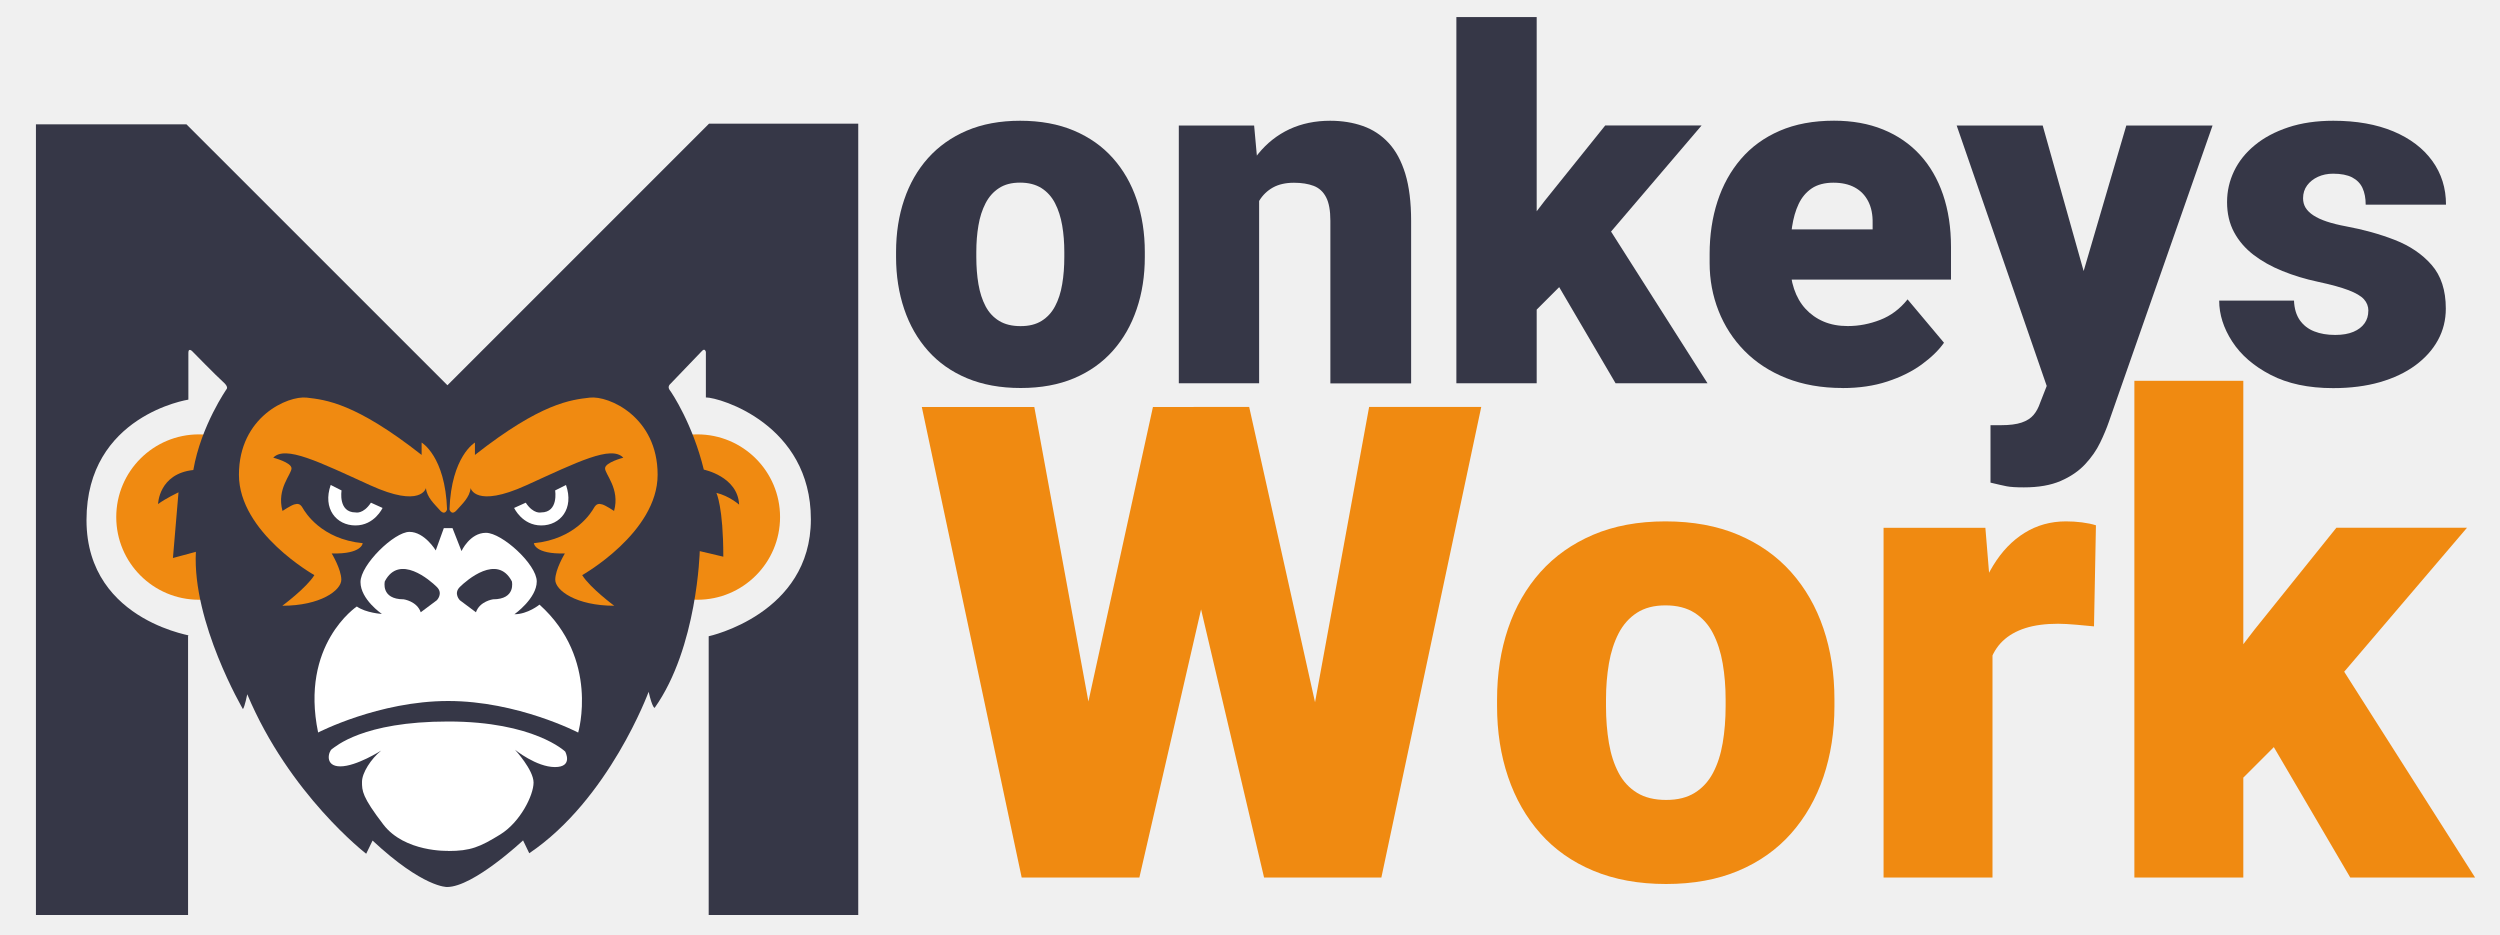
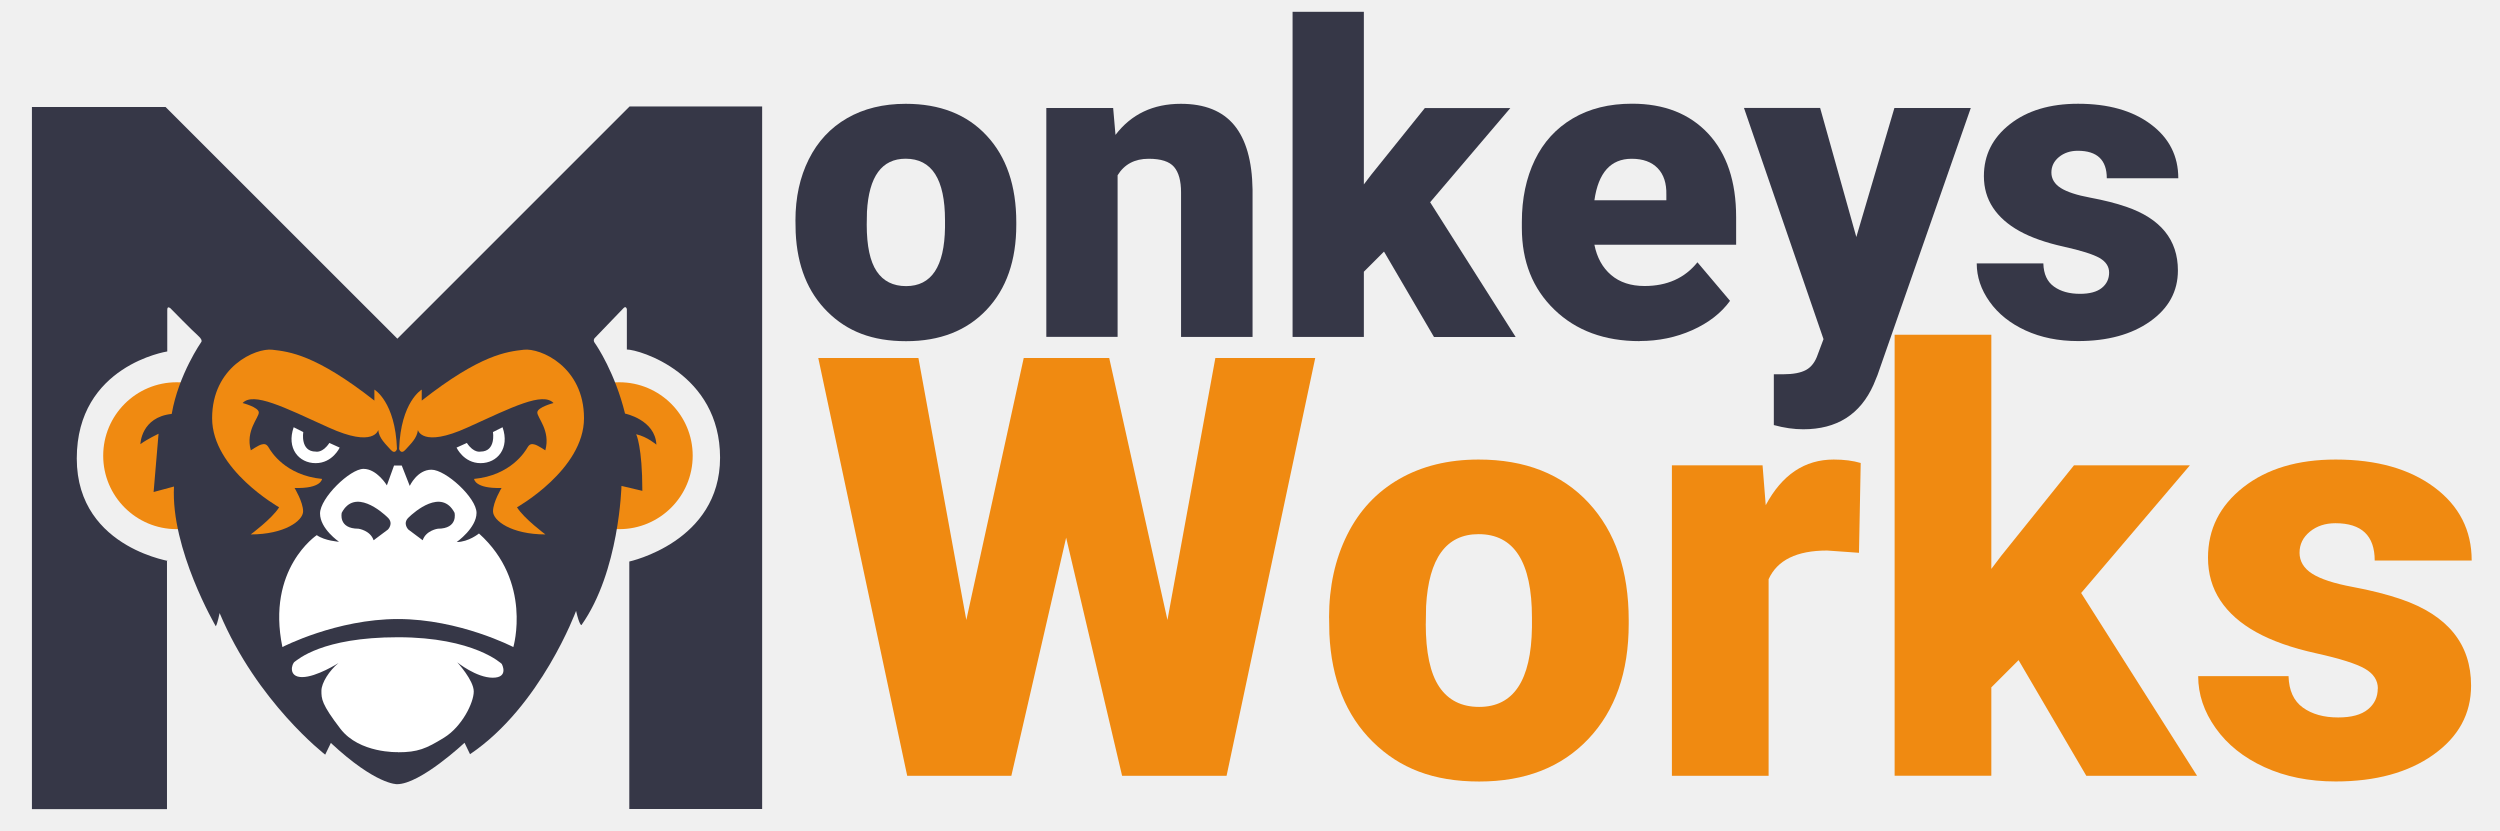
- <svg xmlns="http://www.w3.org/2000/svg" id="Layer_1" version="1.1" viewBox="0 0 400 149.53">
+ <svg xmlns="http://www.w3.org/2000/svg" id="Layer_1" version="1.1" viewBox="0 0 450.34 149.53">
  <defs>
    <style>
      .st0 {
        fill: #363747;
      }

      .st1 {
        fill: #fff;
      }

      .st2 {
        fill: #f08a11;
      }
    </style>
  </defs>
  <g>
-     <circle class="st2" cx="31.83" cy="82.73" r="13.23" />
-     <circle class="st2" cx="111.58" cy="82.73" r="13.23" />
-     <path class="st0" d="M30.94,75.2c-5.55.59-5.65,5.45-5.65,5.45,1.19-.89,3.27-1.88,3.27-1.88l-.89,10.51,3.67-.99c-.59,11.3,7.53,25.17,7.53,25.17.3-.4.69-2.38.69-2.38,6.74,16.06,19.03,25.52,19.03,25.52l1.02-2.11c8.13,7.58,11.92,7.43,11.92,7.43,4.22,0,12.16-7.46,12.16-7.46l.99,2.06c12.78-8.62,19.1-25.83,19.1-25.83.63,2.71.97,2.56.97,2.56,6.84-9.66,7.21-25.07,7.21-25.07l3.77.89c0-7.98-1.11-10.21-1.11-10.21,2.03.47,3.64,1.88,3.64,1.88-.22-4.51-5.65-5.6-5.65-5.6-1.78-7.28-5.08-12.24-5.45-12.72s-.03-.86-.03-.86c0,0,4.77-4.98,5.22-5.44s.59.19.59.19v7.28c2.23,0,16.8,4.31,16.8,19.5s-16.35,18.71-16.35,18.71v44.6h23.93V19.79h-23.88l-41.85,41.85L29.83,19.89H5.75v126.51h24.34v-44.72c2.28.2-16.25-1.68-16.25-18.46s16.3-19.28,16.3-19.28v-7.51c0-.82.59-.26.59-.26,0,0,3.92,4.01,4.94,4.91.7.61.7.95.63,1.11,0,0-4.13,5.88-5.37,13.02Z" />
-     <path class="st1" d="M71.71,136.14s-6.95.25-10.37-4.21-3.42-5.4-3.42-6.84,1.44-3.67,3.07-5c0,0-3.96,2.53-6.54,2.53s-1.88-2.43-1.34-2.77,4.84-4.41,18.6-4.41,18.72,4.81,18.72,4.81c0,0,1.34,2.48-1.64,2.48s-6.39-2.77-6.39-2.77c0,0,2.97,3.22,2.97,5.25s-2.13,6.34-5.35,8.32-4.73,2.63-8.31,2.63Z" />
-     <path class="st1" d="M50.88,117.21s9.74-5.05,20.83-5.05,20.8,5.05,20.8,5.05c0,0,3.47-11.79-6.19-20.47,0,0-1.88,1.54-4.01,1.54,0,0,3.57-2.53,3.57-5.25s-5.55-7.78-8.13-7.78-3.91,2.92-3.91,2.92l-1.44-3.67h-1.39l-1.29,3.57s-1.78-2.97-4.21-2.97-7.83,5.25-7.83,8.03,3.42,5.1,3.42,5.1c0,0-2.53-.15-4.01-1.19,0,0-9.12,6.05-6.19,20.17Z" />
-     <path class="st0" d="M67.31,97.97l2.58-1.93s1.07-1.07,0-2.13-6-5.35-8.32-.89c0,0-.69,2.87,3.02,2.87,0,0,2.13.3,2.73,2.08Z" />
-     <path class="st0" d="M76.16,97.97l-2.58-1.93s-1.07-1.07,0-2.13,6-5.35,8.32-.89c0,0,.69,2.87-3.02,2.87,0,0-2.13.3-2.73,2.08Z" />
-     <path class="st2" d="M45.16,96.93s3.88-2.87,5.14-4.91c0,0-12.07-6.79-12.07-16.06s7.83-12.69,10.85-12.34,7.78.84,18.38,9.17v-1.98s3.78,2.18,4.07,10.7c0,0-.3,1.09-1.17.1s-2.06-2.03-2.21-3.52c0,0-.74,3.27-8.92-.45-8.18-3.72-13.58-6.44-15.51-4.41,0,0,2.87.74,2.92,1.68s-2.43,3.27-1.44,6.84c0,0,1.34-.89,1.88-1.04s.94-.15,1.34.55,2.97,5,9.61,5.65c0,0-.1,1.78-4.96,1.64,0,0,1.54,2.53,1.54,4.21s-3.32,4.16-9.46,4.16Z" />
-     <path class="st2" d="M98.29,96.93s-3.88-2.87-5.14-4.91c0,0,12.07-6.79,12.07-16.06s-7.83-12.69-10.85-12.34-7.78.84-18.38,9.17v-1.98s-3.78,2.18-4.07,10.7c0,0,.3,1.09,1.17.1s2.06-2.03,2.21-3.52c0,0,.74,3.27,8.92-.45s13.58-6.44,15.51-4.41c0,0-2.87.74-2.92,1.68s2.43,3.27,1.44,6.84c0,0-1.34-.89-1.88-1.04s-.94-.15-1.34.55-2.97,5-9.61,5.65c0,0,.1,1.78,4.96,1.64,0,0-1.54,2.53-1.54,4.21s3.32,4.16,9.46,4.16Z" />
-     <path class="st1" d="M52.92,77.6l1.73.87s-.59,3.52,2.25,3.52c0,0,1.21.32,2.45-1.56l1.86.84s-1.29,2.8-4.34,2.8-5.28-2.68-3.96-6.47Z" />
-     <path class="st1" d="M90.55,77.6l-1.73.87s.59,3.52-2.25,3.52c0,0-1.21.32-2.45-1.56l-1.86.84s1.29,2.8,4.34,2.8c3.05,0,5.28-2.68,3.96-6.47Z" />
+     <circle class="st2" cx="31.82" cy="82.09" r="13.23" />
+     <circle class="st2" cx="111.55" cy="82.09" r="13.23" />
+     <path class="st0" d="M30.94,74.56c-5.55.59-5.65,5.45-5.65,5.45,1.19-.89,3.27-1.88,3.27-1.88l-.89,10.5,3.67-.99c-.59,11.29,7.53,25.17,7.53,25.17.3-.4.69-2.38.69-2.38,6.74,16.05,19.02,25.51,19.02,25.51l1.02-2.11c8.12,7.58,11.92,7.43,11.92,7.43,4.21,0,12.16-7.46,12.16-7.46l.99,2.06c12.78-8.62,19.1-25.82,19.1-25.82.63,2.71.97,2.56.97,2.56,6.84-9.66,7.21-25.07,7.21-25.07l3.76.89c0-7.98-1.11-10.2-1.11-10.2,2.03.47,3.64,1.88,3.64,1.88-.22-4.51-5.65-5.6-5.65-5.6-1.78-7.28-5.08-12.23-5.45-12.72s-.03-.86-.03-.86c0,0,4.77-4.98,5.22-5.43s.59.19.59.19v7.28c2.23,0,16.79,4.31,16.79,19.49s-16.35,18.7-16.35,18.7v44.58h23.93V19.18h-23.88l-41.83,41.83L29.83,19.28H5.75v126.47h24.33v-44.7c2.28.2-16.25-1.68-16.25-18.46s16.3-19.28,16.3-19.28v-7.5c0-.82.59-.26.59-.26,0,0,3.92,4.01,4.94,4.9.7.61.7.95.63,1.11,0,0-4.13,5.88-5.36,13.01Z" />
+     <path class="st1" d="M71.69,135.49s-6.95.25-10.37-4.21-3.42-5.4-3.42-6.84,1.44-3.67,3.07-5c0,0-3.96,2.53-6.54,2.53s-1.88-2.43-1.34-2.77,4.84-4.41,18.59-4.41,18.71,4.81,18.71,4.81c0,0,1.34,2.48-1.63,2.48s-6.39-2.77-6.39-2.77c0,0,2.97,3.22,2.97,5.25s-2.13,6.34-5.35,8.32c-3.22,1.98-4.72,2.63-8.31,2.63Z" />
+     <path class="st1" d="M50.86,116.56s9.74-5.05,20.82-5.05,20.79,5.05,20.79,5.05c0,0,3.47-11.79-6.19-20.46,0,0-1.88,1.54-4.01,1.54,0,0,3.57-2.53,3.57-5.25s-5.55-7.78-8.12-7.78-3.91,2.92-3.91,2.92l-1.44-3.67h-1.39l-1.29,3.57s-1.78-2.97-4.21-2.97-7.83,5.25-7.83,8.03,3.42,5.1,3.42,5.1c0,0-2.53-.15-4.01-1.19,0,0-9.11,6.04-6.19,20.16Z" />
+     <path class="st0" d="M67.3,97.32l2.58-1.93s1.07-1.07,0-2.13-5.99-5.35-8.32-.89c0,0-.69,2.87,3.02,2.87,0,0,2.13.3,2.72,2.08Z" />
+     <path class="st0" d="M76.14,97.32l-2.58-1.93s-1.07-1.07,0-2.13,5.99-5.35,8.32-.89c0,0,.69,2.87-3.02,2.87,0,0-2.13.3-2.72,2.08Z" />
+     <path class="st2" d="M45.15,96.28s3.88-2.87,5.13-4.9c0,0-12.07-6.79-12.07-16.05s7.83-12.68,10.85-12.33,7.78.84,18.38,9.16v-1.98s3.78,2.18,4.07,10.7c0,0-.3,1.09-1.17.1s-2.06-2.03-2.21-3.52c0,0-.74,3.27-8.92-.45-8.17-3.72-13.57-6.44-15.51-4.41,0,0,2.87.74,2.92,1.68s-2.43,3.27-1.44,6.84c0,0,1.34-.89,1.88-1.04s.94-.15,1.34.54,2.97,5,9.61,5.65c0,0-.1,1.78-4.95,1.63,0,0,1.54,2.53,1.54,4.21s-3.32,4.16-9.46,4.16Z" />
+     <path class="st2" d="M98.26,96.28s-3.88-2.87-5.13-4.9c0,0,12.07-6.79,12.07-16.05s-7.83-12.68-10.85-12.33-7.78.84-18.38,9.16v-1.98s-3.78,2.18-4.07,10.7c0,0,.3,1.09,1.17.1s2.06-2.03,2.21-3.52c0,0,.74,3.27,8.92-.45,8.17-3.72,13.57-6.44,15.51-4.41,0,0-2.87.74-2.92,1.68s2.43,3.27,1.44,6.84c0,0-1.34-.89-1.88-1.04s-.94-.15-1.34.54-2.97,5-9.61,5.65c0,0,.1,1.78,4.95,1.63,0,0-1.54,2.53-1.54,4.21s3.32,4.16,9.46,4.16Z" />
+     <path class="st1" d="M52.9,76.96l1.73.87s-.59,3.52,2.25,3.52c0,0,1.21.32,2.45-1.56l1.86.84s-1.29,2.8-4.33,2.8-5.28-2.68-3.96-6.46Z" />
+     <path class="st1" d="M90.53,76.96l-1.73.87s.59,3.52-2.25,3.52c0,0-1.21.32-2.45-1.56l-1.86.84s1.29,2.8,4.33,2.8,5.28-2.68,3.96-6.46Z" />
  </g>
  <g>
-     <path class="st2" d="M165.49,65.12l12.67,68.98-3.26,6.31h-11.43l-15.98-75.29h17.99ZM169.47,133.58l15-68.46h8.95l4.86,5.84-15.98,69.44h-9.88l-2.95-6.83ZM199.87,65.12l15.36,68.87-3.1,6.41h-9.88l-16.34-69.55,5.07-5.74h8.89ZM206.49,133.73l12.57-68.62h17.94l-15.98,75.29h-11.38l-3.15-6.67Z" />
-     <path class="st2" d="M239.53,113v-1.09c0-4.1.59-7.88,1.76-11.35,1.17-3.46,2.9-6.47,5.17-9.02,2.28-2.55,5.08-4.54,8.43-5.97,3.34-1.43,7.2-2.15,11.58-2.15s8.3.72,11.66,2.15c3.36,1.43,6.18,3.42,8.45,5.97,2.27,2.55,4,5.56,5.17,9.02,1.17,3.46,1.76,7.25,1.76,11.35v1.09c0,4.07-.59,7.83-1.76,11.3-1.17,3.46-2.9,6.48-5.17,9.05-2.28,2.57-5.09,4.56-8.43,5.97-3.34,1.41-7.21,2.12-11.58,2.12s-8.26-.71-11.63-2.12c-3.38-1.41-6.21-3.4-8.48-5.97-2.27-2.57-4-5.58-5.17-9.05-1.17-3.46-1.76-7.23-1.76-11.3ZM256.96,111.91v1.09c0,2.1.16,4.07.47,5.89.31,1.83.83,3.42,1.55,4.78.72,1.36,1.71,2.42,2.95,3.18,1.24.76,2.79,1.14,4.65,1.14s3.35-.38,4.58-1.14c1.22-.76,2.2-1.82,2.92-3.18.72-1.36,1.24-2.96,1.55-4.78.31-1.83.47-3.79.47-5.89v-1.09c0-2.03-.16-3.96-.47-5.77-.31-1.81-.83-3.41-1.55-4.81-.72-1.4-1.71-2.49-2.95-3.28s-2.79-1.19-4.65-1.19-3.35.4-4.58,1.19c-1.22.79-2.2,1.89-2.92,3.28-.72,1.4-1.24,3-1.55,4.81-.31,1.81-.47,3.73-.47,5.77Z" />
-     <path class="st2" d="M318.8,98.31v42.09h-17.43v-55.95h16.29l1.14,13.86ZM335.35,84.04l-.31,16.18c-.69-.07-1.62-.16-2.79-.26s-2.15-.16-2.95-.16c-2.03,0-3.78.23-5.25.7-1.47.47-2.67,1.16-3.62,2.07-.95.91-1.64,2.06-2.07,3.44-.43,1.38-.63,2.98-.59,4.81l-3.15-2.07c0-3.76.37-7.18,1.11-10.26.74-3.08,1.8-5.76,3.18-8.01,1.38-2.26,3.05-4,5.02-5.22,1.96-1.22,4.17-1.84,6.62-1.84.86,0,1.71.05,2.56.16s1.59.26,2.25.47Z" />
-     <path class="st2" d="M358.93,60.93v79.47h-17.43V60.93h17.43ZM394.71,84.45l-24.3,28.49-12.72,12.72-7.6-11.07,10.6-13.81,13.13-16.34h20.89ZM376.04,140.4l-14.94-25.49,12.88-9.15,22.03,34.64h-19.96Z" />
+     <path class="st2" d="M210.3,111.68l8.63-47.19h17.99l-15.97,75.26h-18.82l-10.08-42.9-9.87,42.9h-18.76l-16.02-75.26h18.04l8.63,47.19,10.34-47.19h15.4l10.49,47.19Z" />
+     <path class="st2" d="M239.41,111.26c0-5.58,1.09-10.55,3.26-14.91,2.17-4.36,5.29-7.71,9.36-10.05,4.07-2.34,8.84-3.52,14.32-3.52,8.37,0,14.97,2.59,19.8,7.78,4.82,5.19,7.24,12.24,7.24,21.17v.62c0,8.72-2.42,15.64-7.26,20.75-4.84,5.12-11.4,7.68-19.67,7.68s-14.35-2.39-19.18-7.16c-4.83-4.77-7.43-11.24-7.81-19.41l-.05-2.95ZM256.83,112.35c0,5.17.81,8.96,2.43,11.37,1.62,2.41,4.01,3.62,7.19,3.62,6.2,0,9.37-4.77,9.51-14.32v-1.76c0-10.03-3.21-15.04-9.61-15.04-5.82,0-8.98,4.32-9.46,12.97l-.05,3.15Z" />
+     <path class="st2" d="M334.88,99.58l-5.74-.41c-5.48,0-8.99,1.72-10.55,5.17v35.41h-17.42v-55.93h16.33l.57,7.18c2.93-5.48,7.01-8.22,12.25-8.22,1.86,0,3.48.21,4.86.62l-.31,16.18Z" />
+     <path class="st2" d="M363.62,118.91l-4.91,4.91v15.92h-17.42V60.3h17.42v42.18l1.76-2.33,13.13-16.33h20.88l-19.59,23,20.88,32.93h-19.95l-12.2-20.83Z" />
+     <path class="st2" d="M428.34,124.03c0-1.48-.78-2.67-2.33-3.57-1.55-.9-4.5-1.83-8.84-2.79-4.34-.96-7.93-2.23-10.75-3.8-2.83-1.57-4.98-3.47-6.46-5.71-1.48-2.24-2.22-4.81-2.22-7.7,0-5.13,2.12-9.36,6.36-12.69,4.24-3.33,9.79-4.99,16.64-4.99,7.37,0,13.3,1.67,17.78,5.01,4.48,3.34,6.72,7.74,6.72,13.18h-17.47c0-4.48-2.36-6.72-7.08-6.72-1.83,0-3.36.51-4.6,1.52-1.24,1.02-1.86,2.28-1.86,3.8s.76,2.81,2.27,3.77c1.52.97,3.94,1.76,7.26,2.38,3.33.62,6.25,1.36,8.76,2.22,8.41,2.89,12.61,8.08,12.61,15.56,0,5.1-2.27,9.25-6.8,12.46-4.53,3.21-10.4,4.81-17.6,4.81-4.79,0-9.06-.86-12.82-2.58-3.76-1.72-6.69-4.07-8.79-7.03-2.1-2.96-3.15-6.08-3.15-9.36h16.28c.07,2.58.93,4.47,2.58,5.66,1.65,1.19,3.77,1.78,6.36,1.78,2.38,0,4.16-.48,5.35-1.45,1.19-.96,1.78-2.22,1.78-3.77Z" />
  </g>
  <g>
-     <path class="st0" d="M143.37,41.12v-.8c0-3.02.43-5.81,1.3-8.37.86-2.55,2.13-4.77,3.81-6.65,1.68-1.88,3.75-3.35,6.21-4.4,2.46-1.05,5.31-1.58,8.54-1.58s6.12.53,8.6,1.58c2.48,1.05,4.56,2.52,6.23,4.4,1.68,1.88,2.95,4.1,3.81,6.65.86,2.55,1.3,5.34,1.3,8.37v.8c0,3-.43,5.78-1.3,8.33-.86,2.55-2.13,4.78-3.81,6.67-1.68,1.89-3.75,3.36-6.21,4.4-2.47,1.04-5.31,1.56-8.54,1.56s-6.09-.52-8.58-1.56c-2.49-1.04-4.57-2.51-6.25-4.4-1.68-1.89-2.95-4.12-3.81-6.67-.86-2.55-1.3-5.33-1.3-8.33ZM156.21,40.32v.8c0,1.55.11,3,.34,4.35.23,1.35.61,2.52,1.14,3.53.53,1,1.26,1.79,2.17,2.34.91.56,2.06.84,3.43.84s2.47-.28,3.37-.84c.9-.56,1.62-1.34,2.15-2.34.53-1,.92-2.18,1.14-3.53.23-1.35.34-2.79.34-4.35v-.8c0-1.5-.11-2.92-.34-4.25-.23-1.33-.61-2.52-1.14-3.55s-1.26-1.84-2.17-2.42c-.92-.58-2.06-.88-3.43-.88s-2.47.29-3.37.88c-.9.58-1.62,1.39-2.15,2.42s-.92,2.21-1.14,3.55c-.23,1.33-.34,2.75-.34,4.25Z" />
-     <path class="st0" d="M201.46,28.88v32.44h-12.85V20.08h12.05l.8,8.81ZM199.94,39.29l-3.01.08c0-3.15.38-5.97,1.14-8.44.76-2.48,1.84-4.58,3.24-6.31,1.4-1.73,3.07-3.04,5.01-3.95,1.94-.9,4.11-1.35,6.5-1.35,1.91,0,3.65.28,5.24.84s2.96,1.46,4.12,2.71c1.16,1.25,2.04,2.89,2.67,4.94.62,2.05.93,4.57.93,7.57v25.96h-12.92v-26c0-1.65-.23-2.92-.69-3.79-.46-.88-1.12-1.48-1.98-1.81-.87-.33-1.92-.5-3.16-.5-1.32,0-2.44.25-3.36.76-.91.51-1.64,1.21-2.19,2.12-.55.9-.94,1.96-1.18,3.18s-.36,2.55-.36,4Z" />
-     <path class="st0" d="M245.87,2.73v58.59h-12.85V2.73h12.85ZM272.25,20.08l-17.92,21-9.38,9.38-5.6-8.16,7.81-10.18,9.68-12.05h15.4ZM258.49,61.32l-11.02-18.79,9.49-6.75,16.24,25.54h-14.71Z" />
-     <path class="st0" d="M294.81,62.08c-3.35,0-6.35-.53-9-1.58-2.64-1.05-4.87-2.51-6.69-4.36-1.82-1.85-3.2-3.99-4.15-6.4-.95-2.41-1.43-4.97-1.43-7.66v-1.45c0-3.02.42-5.83,1.26-8.41.84-2.58,2.08-4.83,3.74-6.77,1.65-1.93,3.72-3.44,6.21-4.52,2.49-1.08,5.39-1.62,8.69-1.62,2.92,0,5.54.47,7.85,1.41,2.31.94,4.28,2.29,5.89,4.04,1.61,1.75,2.85,3.88,3.7,6.37.85,2.49,1.28,5.29,1.28,8.39v5.22h-33.7v-8.04h21.16v-.99c.03-1.37-.21-2.54-.71-3.51-.5-.97-1.21-1.7-2.15-2.21-.94-.51-2.08-.76-3.43-.76s-2.55.3-3.45.91c-.9.61-1.6,1.44-2.1,2.5-.5,1.05-.84,2.27-1.05,3.64-.2,1.37-.31,2.82-.31,4.35v1.45c0,1.52.21,2.91.63,4.15.42,1.25,1.03,2.31,1.83,3.18s1.77,1.56,2.9,2.04c1.13.48,2.42.72,3.87.72,1.75,0,3.48-.33,5.18-.99,1.7-.66,3.16-1.75,4.38-3.28l5.83,6.94c-.84,1.19-2.03,2.35-3.56,3.47-1.54,1.12-3.37,2.03-5.51,2.73-2.13.7-4.52,1.05-7.17,1.05Z" />
-     <path class="st0" d="M326.83,20.08l8.12,28.86,1.41,13.61h-8.61l-14.68-42.46h13.76ZM329.54,56.48l10.67-36.4h13.8l-16.58,47.38c-.36,1.04-.83,2.17-1.41,3.37-.58,1.21-1.39,2.36-2.4,3.45-1.02,1.09-2.32,1.98-3.91,2.67-1.59.69-3.55,1.03-5.89,1.03-1.25,0-2.15-.06-2.73-.17-.57-.11-1.44-.31-2.61-.59v-9.19h1.68c1.37,0,2.47-.14,3.3-.42.83-.28,1.46-.69,1.91-1.22s.79-1.18,1.05-1.94l3.12-7.97Z" />
-     <path class="st0" d="M378.94,49.73c0-.71-.24-1.33-.71-1.85-.47-.52-1.29-1-2.46-1.45-1.17-.44-2.81-.9-4.92-1.35-2.01-.43-3.89-1-5.66-1.72-1.77-.71-3.31-1.58-4.63-2.59-1.32-1.02-2.36-2.22-3.11-3.62-.75-1.4-1.12-3-1.12-4.8s.38-3.41,1.12-4.97c.75-1.56,1.85-2.95,3.32-4.15,1.46-1.21,3.25-2.16,5.36-2.86,2.11-.7,4.51-1.05,7.2-1.05,3.71,0,6.91.57,9.61,1.7,2.69,1.13,4.77,2.71,6.23,4.73,1.46,2.02,2.19,4.35,2.19,7h-12.85c0-1.04-.17-1.93-.51-2.67-.34-.74-.9-1.3-1.66-1.7-.76-.39-1.78-.59-3.05-.59-.89,0-1.7.17-2.42.5-.72.33-1.3.79-1.73,1.37-.43.58-.65,1.27-.65,2.06,0,.56.13,1.06.4,1.51.27.44.68.85,1.24,1.22.56.37,1.27.7,2.13.99.86.29,1.91.55,3.13.78,2.77.51,5.36,1.23,7.78,2.17,2.41.94,4.38,2.27,5.89,4,1.51,1.73,2.27,4.05,2.27,6.98,0,1.83-.42,3.51-1.26,5.05-.84,1.54-2.05,2.88-3.62,4.04-1.58,1.16-3.47,2.05-5.68,2.69-2.21.63-4.7.95-7.47.95-3.94,0-7.27-.71-9.99-2.12-2.72-1.41-4.77-3.19-6.16-5.34-1.39-2.15-2.08-4.33-2.08-6.54h11.97c.05,1.27.36,2.31.93,3.13.57.81,1.34,1.41,2.31,1.79.96.38,2.08.57,3.35.57,1.17,0,2.14-.17,2.92-.5.77-.33,1.37-.78,1.77-1.35.41-.57.61-1.24.61-2Z" />
+     <path class="st0" d="M143.29,39.69c0-4.12.8-7.78,2.4-10.99,1.6-3.21,3.9-5.68,6.9-7.41,3-1.73,6.52-2.59,10.56-2.59,6.17,0,11.04,1.91,14.59,5.74,3.56,3.82,5.33,9.03,5.33,15.6v.46c0,6.43-1.78,11.53-5.35,15.3-3.57,3.77-8.4,5.66-14.5,5.66s-10.58-1.76-14.14-5.28c-3.56-3.52-5.48-8.29-5.75-14.31l-.04-2.17ZM156.13,40.49c0,3.81.6,6.61,1.79,8.38,1.19,1.78,2.96,2.67,5.3,2.67,4.57,0,6.91-3.52,7.01-10.56v-1.3c0-7.39-2.36-11.09-7.09-11.09-4.29,0-6.62,3.19-6.97,9.56l-.04,2.32Z" />
+     <path class="st0" d="M200.52,19.46l.42,4.84c2.84-3.73,6.77-5.6,11.77-5.6,4.29,0,7.5,1.28,9.62,3.85,2.12,2.57,3.22,6.43,3.3,11.58v26.56h-12.88v-26.03c0-2.08-.42-3.61-1.26-4.59-.84-.98-2.36-1.47-4.57-1.47-2.52,0-4.38.99-5.6,2.97v29.11h-12.84V19.46h12.04Z" />
+     <path class="st0" d="M249.3,45.33l-3.62,3.62v11.74h-12.84V2.12h12.84v31.1l1.3-1.71,9.68-12.04h15.4l-14.44,16.96,15.4,24.27h-14.71l-8.99-15.36Z" />
+     <path class="st0" d="M295.37,61.45c-6.33,0-11.45-1.89-15.36-5.66-3.91-3.77-5.87-8.68-5.87-14.73v-1.07c0-4.22.78-7.94,2.34-11.17,1.56-3.23,3.84-5.72,6.84-7.49,3-1.77,6.55-2.65,10.67-2.65,5.79,0,10.36,1.8,13.72,5.39,3.35,3.6,5.03,8.61,5.03,15.03v4.99h-25.53c.46,2.31,1.46,4.13,3.01,5.45,1.55,1.32,3.56,1.98,6.02,1.98,4.06,0,7.24-1.42,9.53-4.27l5.87,6.94c-1.6,2.21-3.87,3.97-6.8,5.28-2.93,1.31-6.09,1.96-9.47,1.96ZM293.92,28.6c-3.76,0-6,2.49-6.71,7.47h12.96v-.99c.05-2.06-.47-3.65-1.56-4.78-1.09-1.13-2.65-1.7-4.69-1.7Z" />
+     <path class="st0" d="M334.39,42.7l6.86-23.25h13.76l-16.81,48.13-.72,1.75c-2.39,5.34-6.61,8-12.65,8-1.68,0-3.44-.25-5.3-.76v-9.15h1.68c1.8,0,3.18-.26,4.13-.78.95-.52,1.66-1.46,2.11-2.8l1.03-2.75-14.33-41.65h13.72l6.52,23.25Z" />
+     <path class="st0" d="M379.93,49.11c0-1.09-.57-1.97-1.71-2.63-1.14-.66-3.32-1.35-6.52-2.06-3.2-.71-5.84-1.64-7.93-2.8-2.08-1.16-3.67-2.56-4.76-4.21-1.09-1.65-1.64-3.54-1.64-5.68,0-3.79,1.56-6.9,4.69-9.36,3.12-2.45,7.21-3.68,12.27-3.68,5.44,0,9.81,1.23,13.11,3.7,3.3,2.46,4.95,5.7,4.95,9.72h-12.88c0-3.3-1.74-4.95-5.22-4.95-1.35,0-2.48.38-3.39,1.12-.91.75-1.37,1.68-1.37,2.8s.56,2.07,1.68,2.78c1.12.71,2.9,1.3,5.35,1.75,2.45.46,4.6,1,6.46,1.64,6.2,2.13,9.3,5.96,9.3,11.47,0,3.76-1.67,6.82-5.01,9.18-3.34,2.36-7.67,3.54-12.98,3.54-3.53,0-6.68-.64-9.45-1.91-2.77-1.27-4.93-3-6.48-5.18-1.55-2.18-2.32-4.48-2.32-6.9h12c.05,1.91.69,3.3,1.91,4.17,1.22.88,2.78,1.31,4.69,1.31,1.75,0,3.07-.36,3.94-1.07.88-.71,1.31-1.64,1.31-2.78Z" />
  </g>
</svg>
